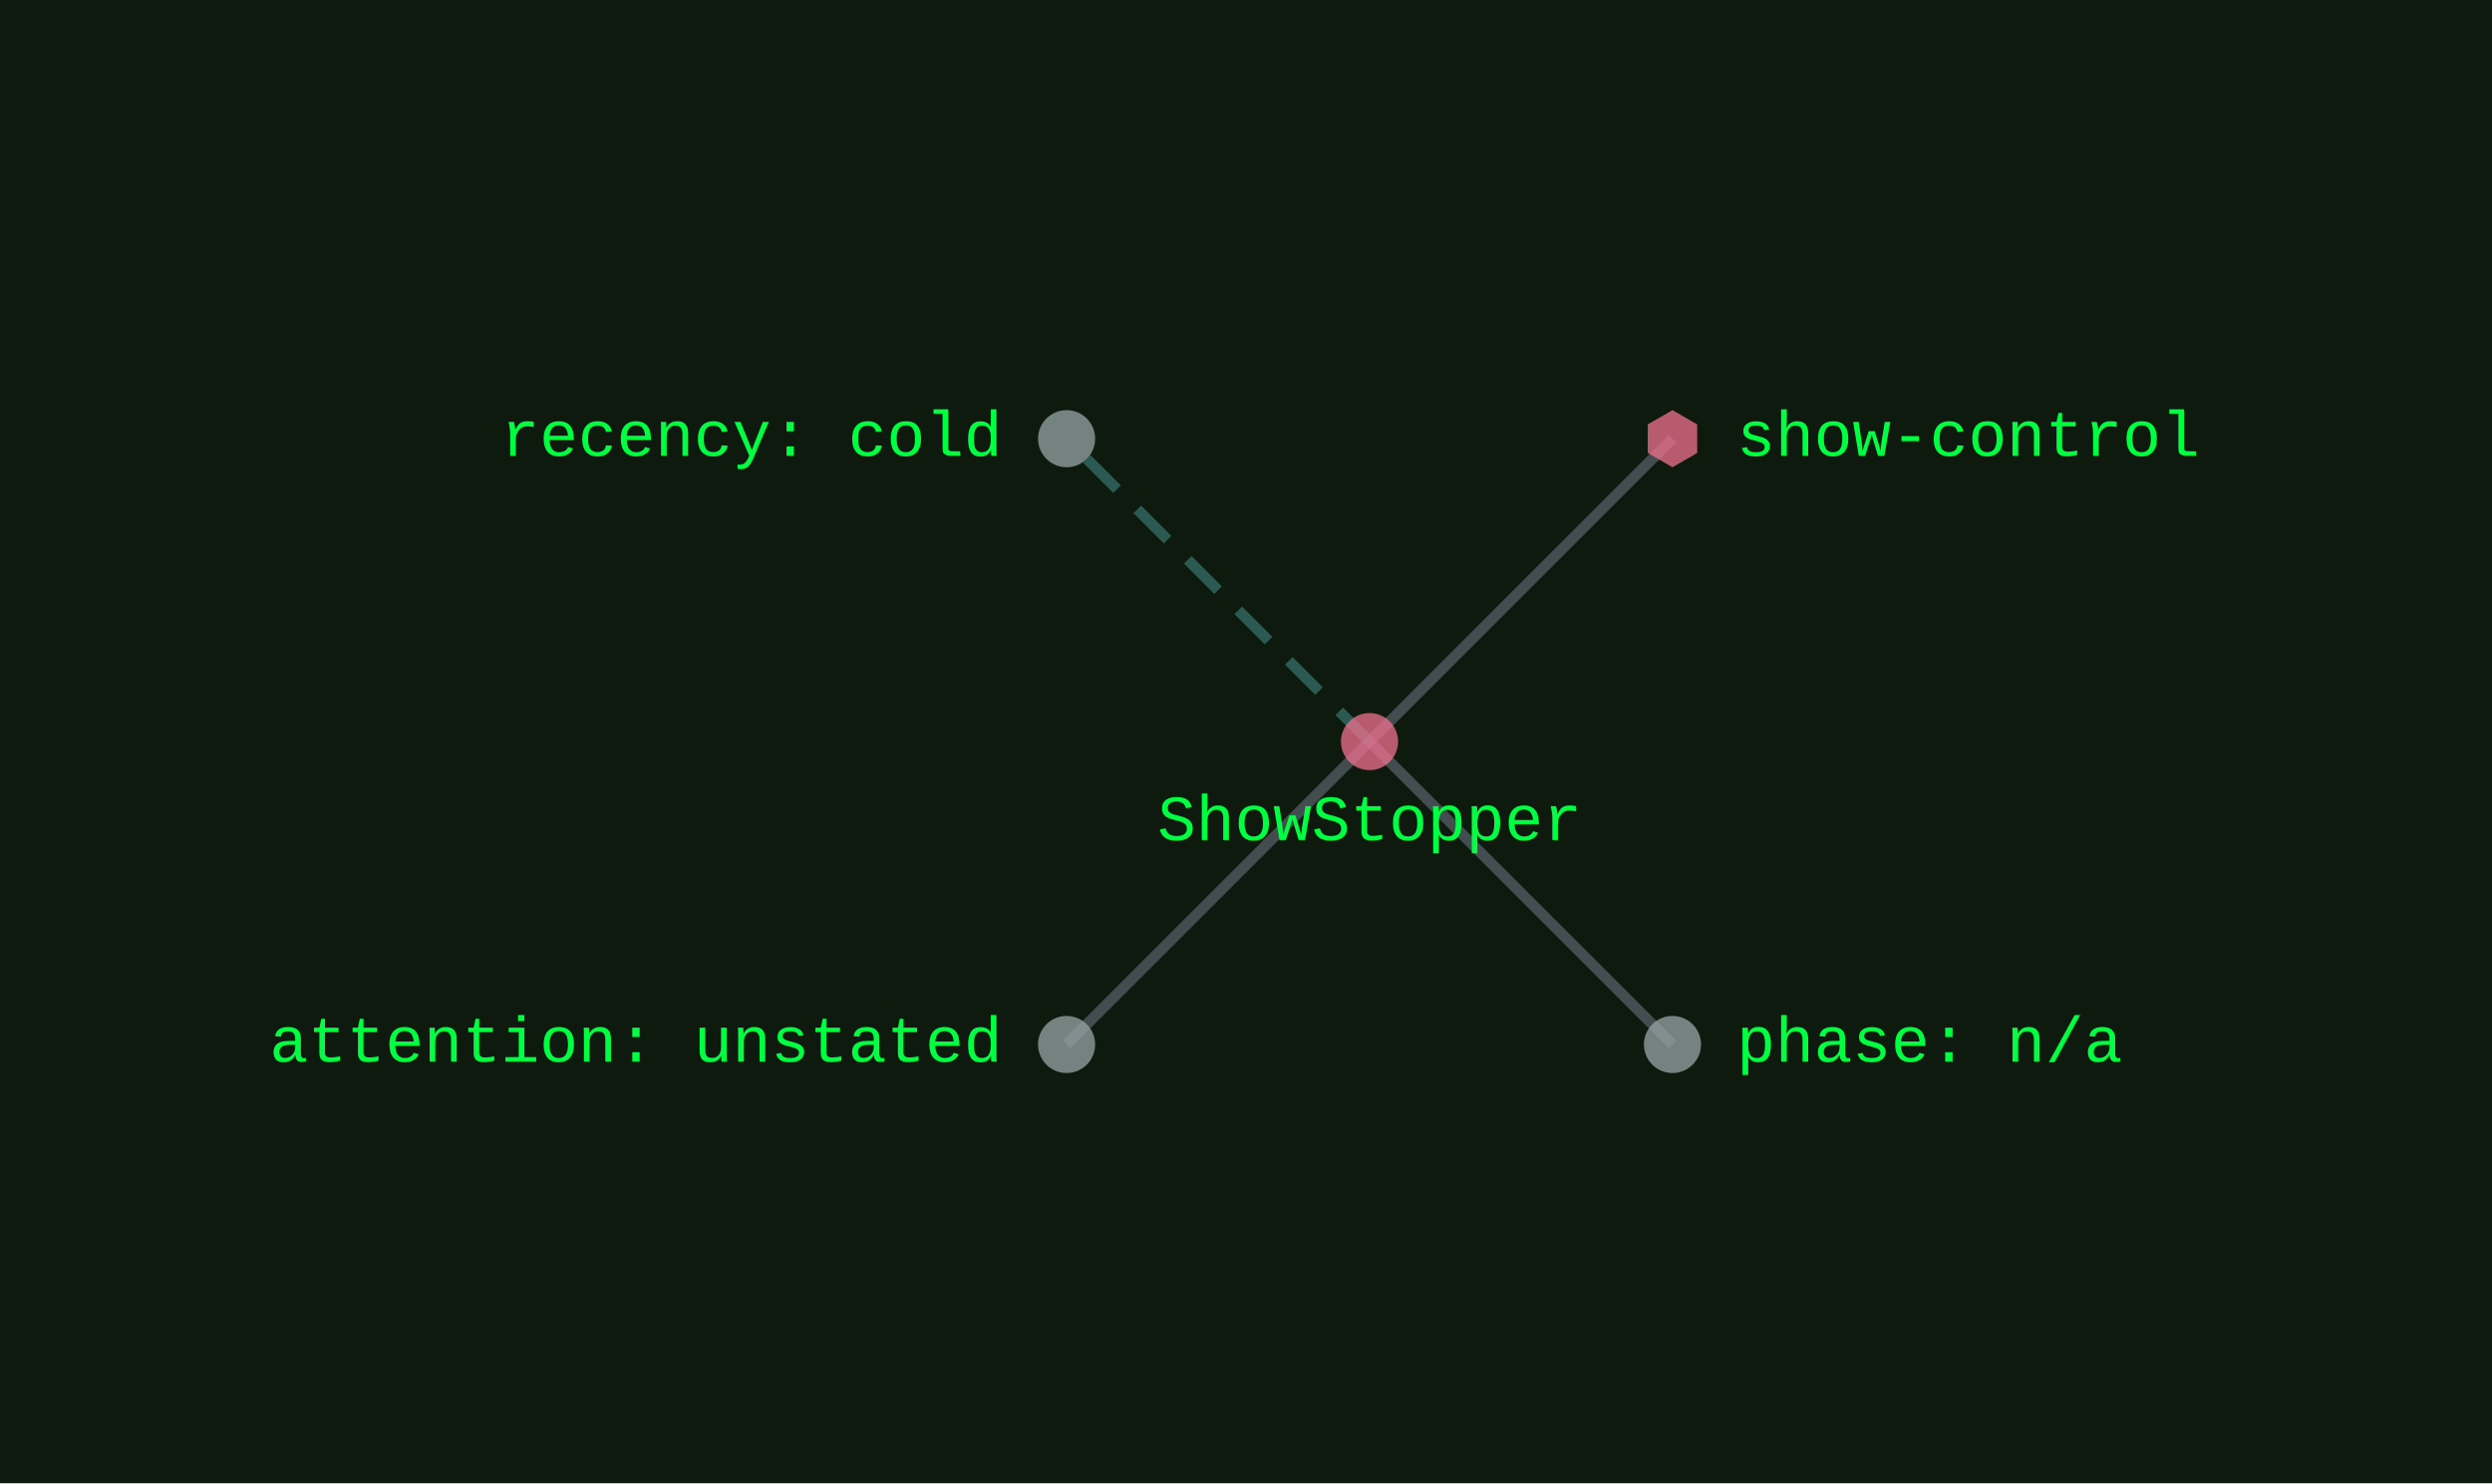
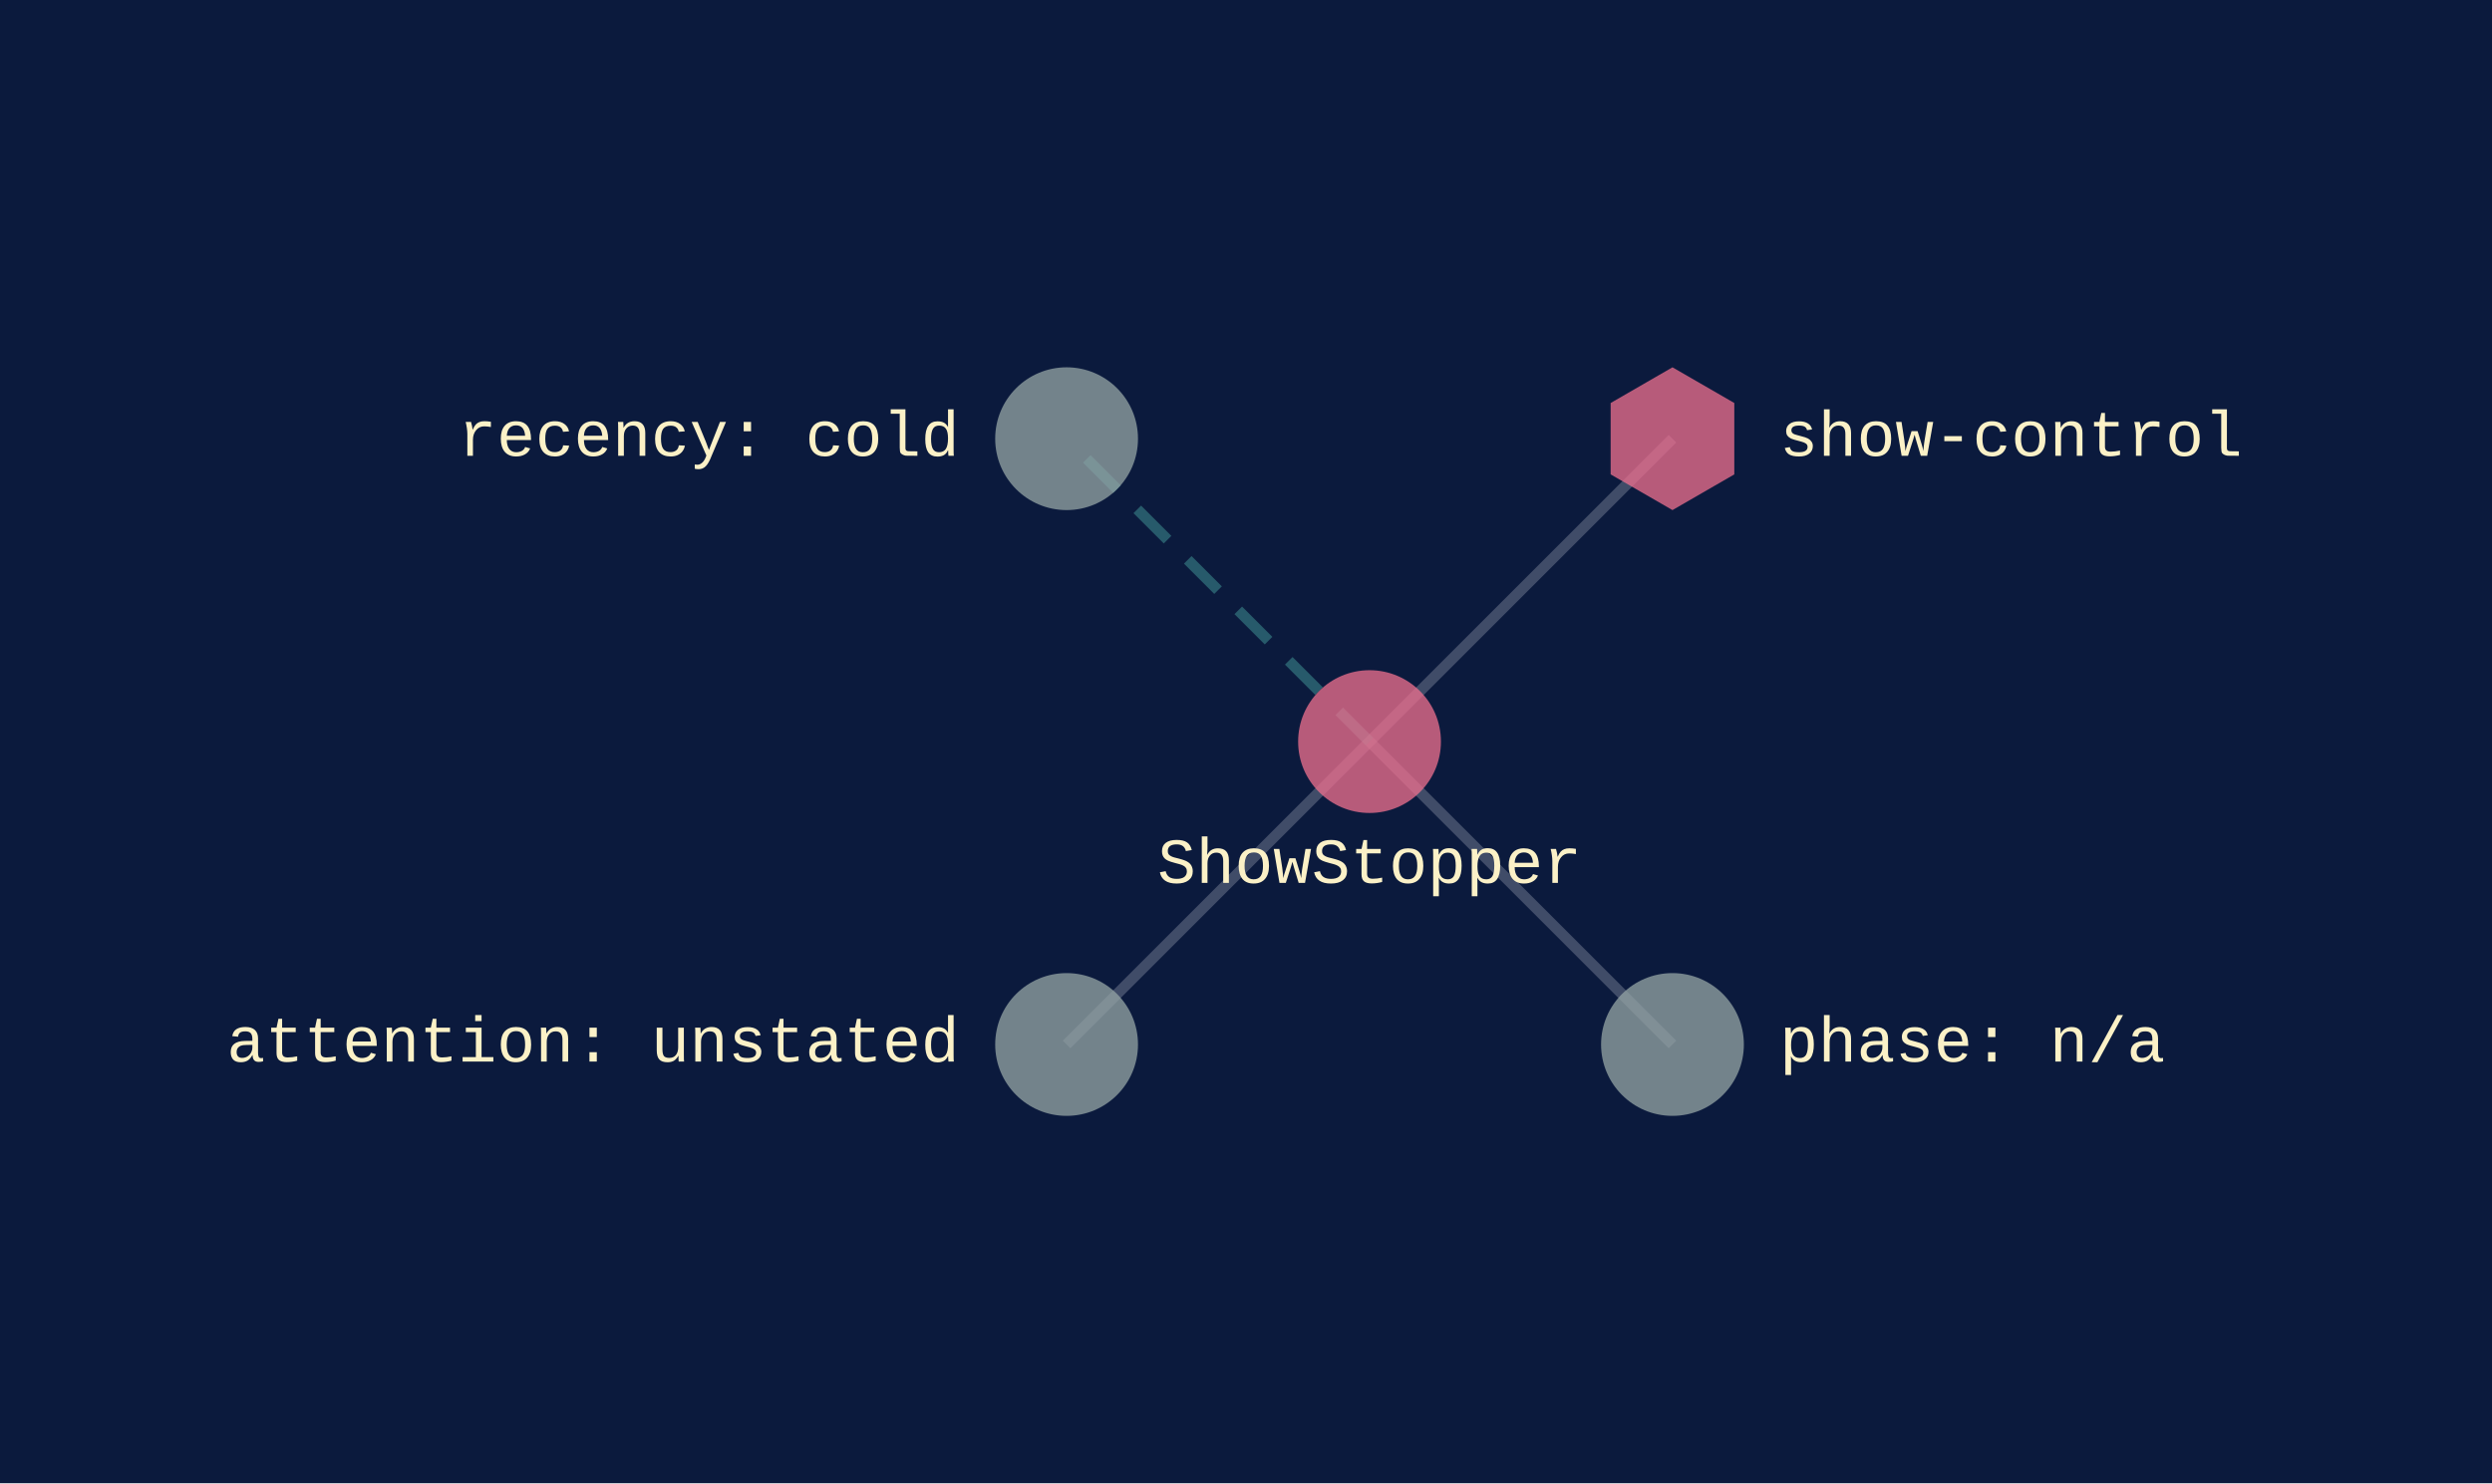
- <svg xmlns="http://www.w3.org/2000/svg" width="1396" height="831" viewBox="0 0 1396 831" style="fill:rgb(0, 0, 0);fill-opacity:1;stroke:none;stroke-width:1px;stroke-opacity:1;stroke-dasharray:none;font-family:Consolas, Monaco, &quot;Courier New&quot;, monospace;font-size:16px;font-weight:400;text-anchor:start;visibility:visible">
-   <rect width="100%" height="100%" fill="rgb(15, 26, 15)" />
+ <svg xmlns="http://www.w3.org/2000/svg" width="1396" height="831" viewBox="0 0 1396 831" data-drawn="true" style="fill:rgb(0, 0, 0);fill-opacity:1;stroke:none;stroke-width:1px;stroke-opacity:1;stroke-dasharray:none;font-family:Consolas, Monaco, &quot;Courier New&quot;, monospace;font-size:16px;font-weight:400;text-anchor:start;visibility:visible">
+   <rect width="100%" height="100%" fill="rgb(11, 26, 61)" />
  <g transform="translate(767.2012,415.5) scale(4)">
    <g class="compound-backgrounds" />
    <g class="links">
      <line class="stream-edge" data-from="repo::ShowStopper" data-to="family::show-control" data-style="solid" x1="0" y1="0" x2="42.426" y2="-42.426" stroke="#8a93a6" stroke-opacity="0.42" stroke-width="1.5" opacity="1" style="stroke:rgb(138, 147, 166);stroke-width:1.5px;stroke-opacity:0.42" />
      <line class="stream-edge" data-from="repo::ShowStopper" data-to="phase::n/a" data-style="solid" x1="0" y1="0" x2="42.426" y2="42.426" stroke="#8a93a6" stroke-opacity="0.42" stroke-width="1.5" opacity="1" style="stroke:rgb(138, 147, 166);stroke-width:1.5px;stroke-opacity:0.42" />
      <line class="stream-edge" data-from="repo::ShowStopper" data-to="attention::unstated" data-style="solid" x1="0" y1="0" x2="-42.426" y2="42.426" stroke="#8a93a6" stroke-opacity="0.42" stroke-width="1.5" opacity="1" style="stroke:rgb(138, 147, 166);stroke-width:1.5px;stroke-opacity:0.42" />
      <line class="stream-edge" data-from="repo::ShowStopper" data-to="recency::cold" data-style="dashed" x1="0" y1="0" x2="-42.426" y2="-42.426" stroke="#4fb3ad" stroke-opacity="0.42" stroke-width="1.5" opacity="1" stroke-dasharray="6,4" style="stroke:rgb(79, 179, 173);stroke-width:1.5px;stroke-opacity:0.42;stroke-dasharray:6px, 4px" />
    </g>
    <g class="nodes">
      <g class="graph-node" data-node-id="repo::ShowStopper" transform="scale(1,1)" opacity="1">
-         <path d="M 4 0 A 4 4 0 1 1 -4 0 A 4 4 0 1 1 4 0 Z" fill="#f0708f" data-base-fill="#f0708f" fill-opacity="0.75" stroke="#fff" stroke-width="0" style="fill:rgb(240, 112, 143);fill-opacity:0.75;stroke:rgb(255, 255, 255);stroke-width:0px" />
+         <path d="M 10 0 A 10 10 0 1 1 -10 0 A 10 10 0 1 1 10 0 Z" fill="#f0708f" data-base-fill="#f0708f" fill-opacity="0.75" stroke="#fff" stroke-width="0" style="fill:rgb(240, 112, 143);fill-opacity:0.75;stroke:rgb(255, 255, 255);stroke-width:0px" />
      </g>
      <g class="graph-node" data-node-id="family::show-control" transform="translate(42.42641, -42.42641) scale(1,1)" opacity="1">
-         <path d="M 0 -4 L 3.464 -2 L 3.464 2 L 0 4 L -3.464 2 L -3.464 -2 Z" fill="#f0708f" data-base-fill="#f0708f" fill-opacity="0.75" stroke="#fff" stroke-width="0" style="fill:rgb(240, 112, 143);fill-opacity:0.75;stroke:rgb(255, 255, 255);stroke-width:0px" />
+         <path d="M 0 -10 L 8.66 -5 L 8.66 5 L 0 10 L -8.66 5 L -8.66 -5 Z" fill="#f0708f" data-base-fill="#f0708f" fill-opacity="0.75" stroke="#fff" stroke-width="0" style="fill:rgb(240, 112, 143);fill-opacity:0.75;stroke:rgb(255, 255, 255);stroke-width:0px" />
      </g>
      <g class="graph-node" data-node-id="phase::n/a" transform="translate(42.42641, 42.42641) scale(1,1)" opacity="1">
-         <path d="M 4 0 A 4 4 0 1 1 -4 0 A 4 4 0 1 1 4 0 Z" fill="#95a5a6" data-base-fill="#95a5a6" fill-opacity="0.75" stroke="#fff" stroke-width="0" style="fill:rgb(149, 165, 166);fill-opacity:0.75;stroke:rgb(255, 255, 255);stroke-width:0px" />
+         <path d="M 10 0 A 10 10 0 1 1 -10 0 A 10 10 0 1 1 10 0 Z" fill="#95a5a6" data-base-fill="#95a5a6" fill-opacity="0.75" stroke="#fff" stroke-width="0" style="fill:rgb(149, 165, 166);fill-opacity:0.75;stroke:rgb(255, 255, 255);stroke-width:0px" />
      </g>
      <g class="graph-node" data-node-id="attention::unstated" transform="translate(-42.42641, 42.42641) scale(1,1)" opacity="1">
-         <path d="M 4 0 A 4 4 0 1 1 -4 0 A 4 4 0 1 1 4 0 Z" fill="#95a5a6" data-base-fill="#95a5a6" fill-opacity="0.75" stroke="#fff" stroke-width="0" style="fill:rgb(149, 165, 166);fill-opacity:0.75;stroke:rgb(255, 255, 255);stroke-width:0px" />
+         <path d="M 10 0 A 10 10 0 1 1 -10 0 A 10 10 0 1 1 10 0 Z" fill="#95a5a6" data-base-fill="#95a5a6" fill-opacity="0.75" stroke="#fff" stroke-width="0" style="fill:rgb(149, 165, 166);fill-opacity:0.75;stroke:rgb(255, 255, 255);stroke-width:0px" />
      </g>
      <g class="graph-node" data-node-id="recency::cold" transform="translate(-42.42641, -42.42641) scale(1,1)" opacity="1">
-         <path d="M 4 0 A 4 4 0 1 1 -4 0 A 4 4 0 1 1 4 0 Z" fill="#95a5a6" data-base-fill="#95a5a6" fill-opacity="0.75" stroke="#fff" stroke-width="0" style="fill:rgb(149, 165, 166);fill-opacity:0.75;stroke:rgb(255, 255, 255);stroke-width:0px" />
+         <path d="M 10 0 A 10 10 0 1 1 -10 0 A 10 10 0 1 1 10 0 Z" fill="#95a5a6" data-base-fill="#95a5a6" fill-opacity="0.75" stroke="#fff" stroke-width="0" style="fill:rgb(149, 165, 166);fill-opacity:0.75;stroke:rgb(255, 255, 255);stroke-width:0px" />
      </g>
    </g>
    <g class="labels">
-       <text data-node-id="repo::ShowStopper" font-size="9" fill="#00ff41" x="0" y="9" text-anchor="middle" dominant-baseline="hanging" opacity="1" style="fill:rgb(0, 255, 65);font-size:9px;text-anchor:middle;display:block;dominant-baseline:hanging" visibility="visible">ShowStopper</text>
-       <text data-node-id="family::show-control" font-size="9" fill="#00ff41" x="51.426" y="-42.426" text-anchor="start" dominant-baseline="central" opacity="1" style="fill:rgb(0, 255, 65);font-size:9px;display:block;dominant-baseline:central" visibility="visible">show-control</text>
-       <text data-node-id="phase::n/a" font-size="9" fill="#00ff41" x="51.426" y="42.426" text-anchor="start" dominant-baseline="central" opacity="1" style="fill:rgb(0, 255, 65);font-size:9px;display:block;dominant-baseline:central" visibility="visible">phase: n/a</text>
-       <text data-node-id="attention::unstated" font-size="9" fill="#00ff41" x="-51.426" y="42.426" text-anchor="end" dominant-baseline="central" opacity="1" style="fill:rgb(0, 255, 65);font-size:9px;text-anchor:end;display:block;dominant-baseline:central" visibility="visible">attention: unstated</text>
-       <text data-node-id="recency::cold" font-size="9" fill="#00ff41" x="-51.426" y="-42.426" text-anchor="end" dominant-baseline="central" opacity="1" style="fill:rgb(0, 255, 65);font-size:9px;text-anchor:end;display:block;dominant-baseline:central" visibility="visible">recency: cold</text>
+       <text data-node-id="repo::ShowStopper" font-size="9" fill="#fbf1c7" x="0" y="15" text-anchor="middle" dominant-baseline="hanging" opacity="1" style="fill:rgb(251, 241, 199);font-size:9px;text-anchor:middle;display:block;dominant-baseline:hanging" visibility="visible">ShowStopper</text>
+       <text data-node-id="family::show-control" font-size="9" fill="#fbf1c7" x="57.426" y="-42.426" text-anchor="start" dominant-baseline="central" opacity="1" style="fill:rgb(251, 241, 199);font-size:9px;display:block;dominant-baseline:central" visibility="visible">show-control</text>
+       <text data-node-id="phase::n/a" font-size="9" fill="#fbf1c7" x="57.426" y="42.426" text-anchor="start" dominant-baseline="central" opacity="1" style="fill:rgb(251, 241, 199);font-size:9px;display:block;dominant-baseline:central" visibility="visible">phase: n/a</text>
+       <text data-node-id="attention::unstated" font-size="9" fill="#fbf1c7" x="-57.426" y="42.426" text-anchor="end" dominant-baseline="central" opacity="1" style="fill:rgb(251, 241, 199);font-size:9px;text-anchor:end;display:block;dominant-baseline:central" visibility="visible">attention: unstated</text>
+       <text data-node-id="recency::cold" font-size="9" fill="#fbf1c7" x="-57.426" y="-42.426" text-anchor="end" dominant-baseline="central" opacity="1" style="fill:rgb(251, 241, 199);font-size:9px;text-anchor:end;display:block;dominant-baseline:central" visibility="visible">recency: cold</text>
    </g>
  </g>
  <g class="rad-layer" pointer-events="none" />
</svg>
